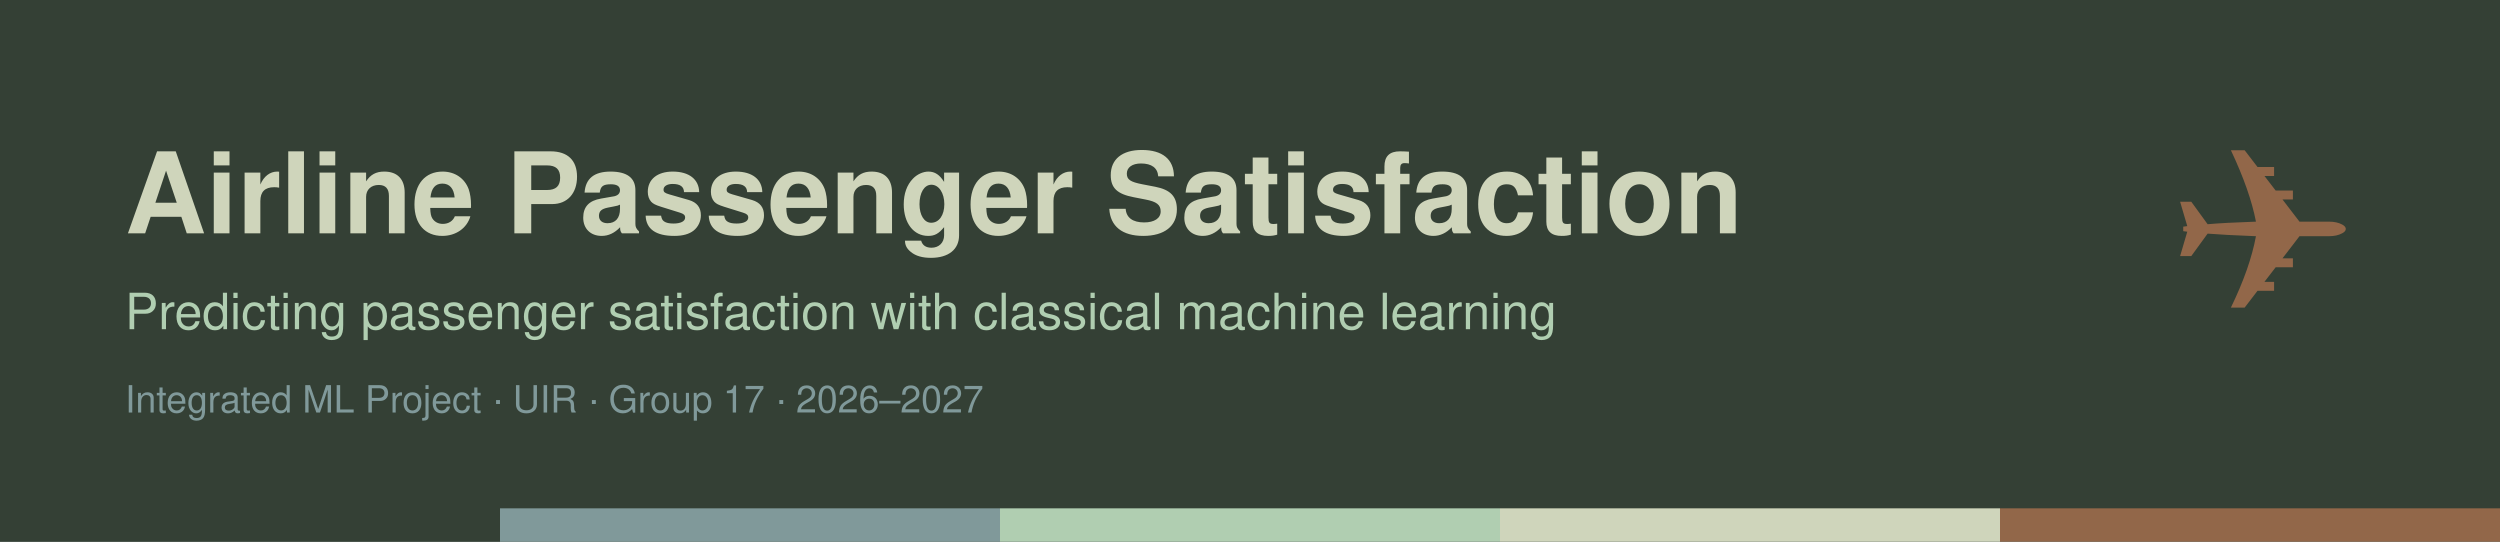
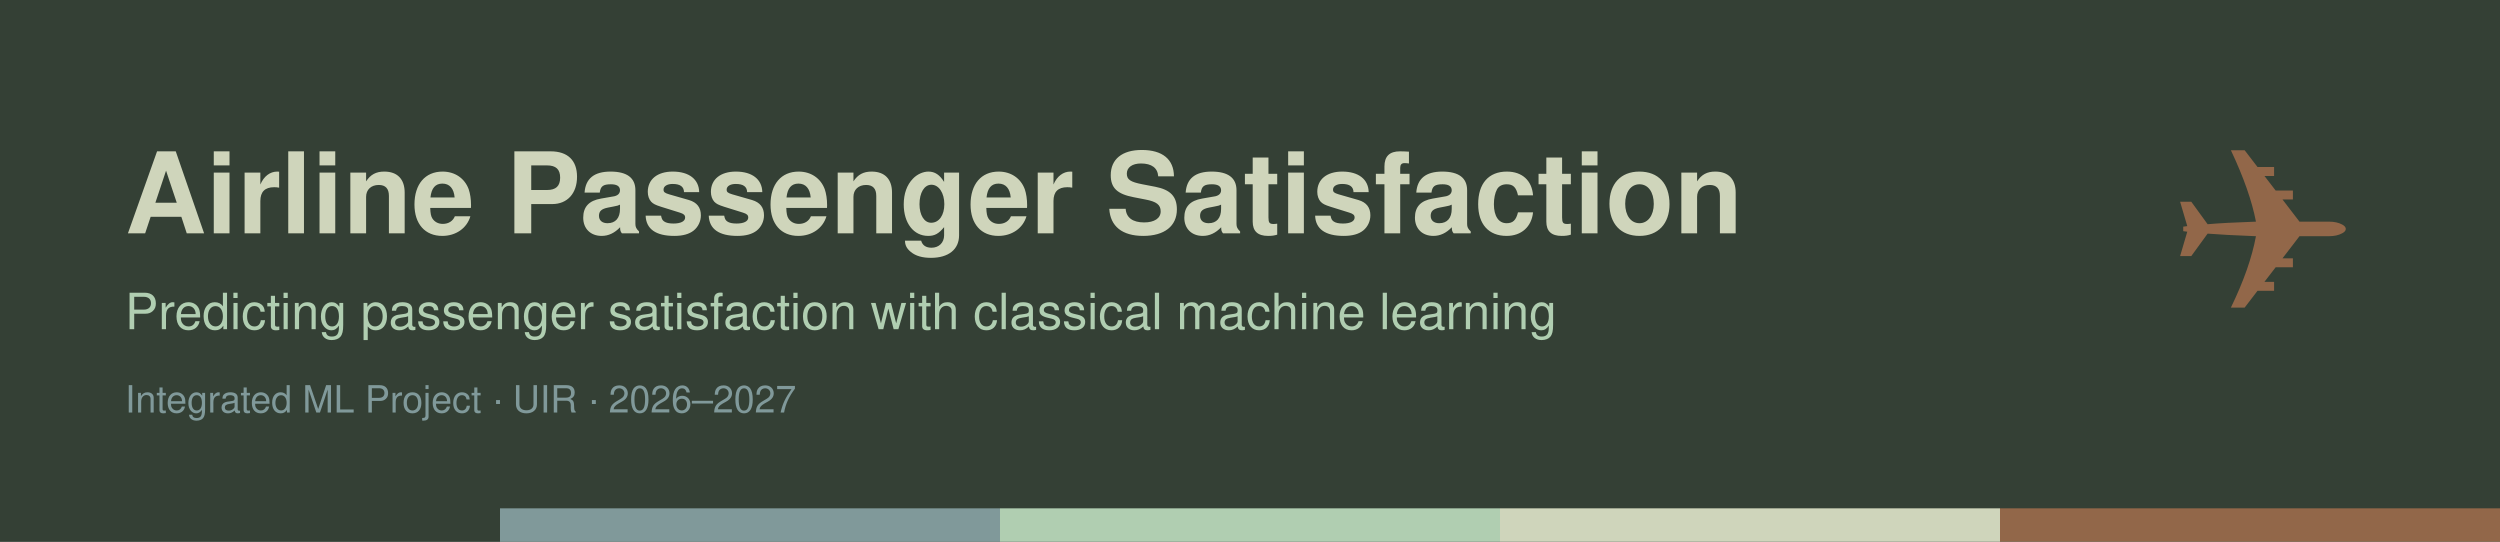
<svg xmlns="http://www.w3.org/2000/svg" width="1200" height="260" viewBox="0 0 1200 260">
  <rect width="1200" height="260" fill="#344035" />
  <text x="60" y="112" font-family="Helvetica, Arial, sans-serif" font-size="54" font-weight="700" fill="#CFD5BB">Airline Passenger Satisfaction</text>
  <text x="60" y="158" font-family="Helvetica, Arial, sans-serif" font-size="24" fill="#B0CEB1">Predicting passenger satisfaction with classical machine learning</text>
-   <text x="60" y="198" font-family="Helvetica, Arial, sans-serif" font-size="18" fill="#80999A">Integrated ML Project · UIR · Group 17 · 2026–2027</text>
+   <text x="60" y="198" font-family="Helvetica, Arial, sans-serif" font-size="18" fill="#80999A">Integrated ML Project · UIR · 2026–2027</text>
  <text x="1040" y="150" font-family="Helvetica, Arial, sans-serif" font-size="110" fill="#926749">✈</text>
  <rect x="0" y="244" width="240" height="16" fill="#344035" />
  <rect x="240" y="244" width="240" height="16" fill="#80999A" />
  <rect x="480" y="244" width="240" height="16" fill="#B0CEB1" />
  <rect x="720" y="244" width="240" height="16" fill="#CFD5BB" />
  <rect x="960" y="244" width="240" height="16" fill="#926749" />
</svg>
